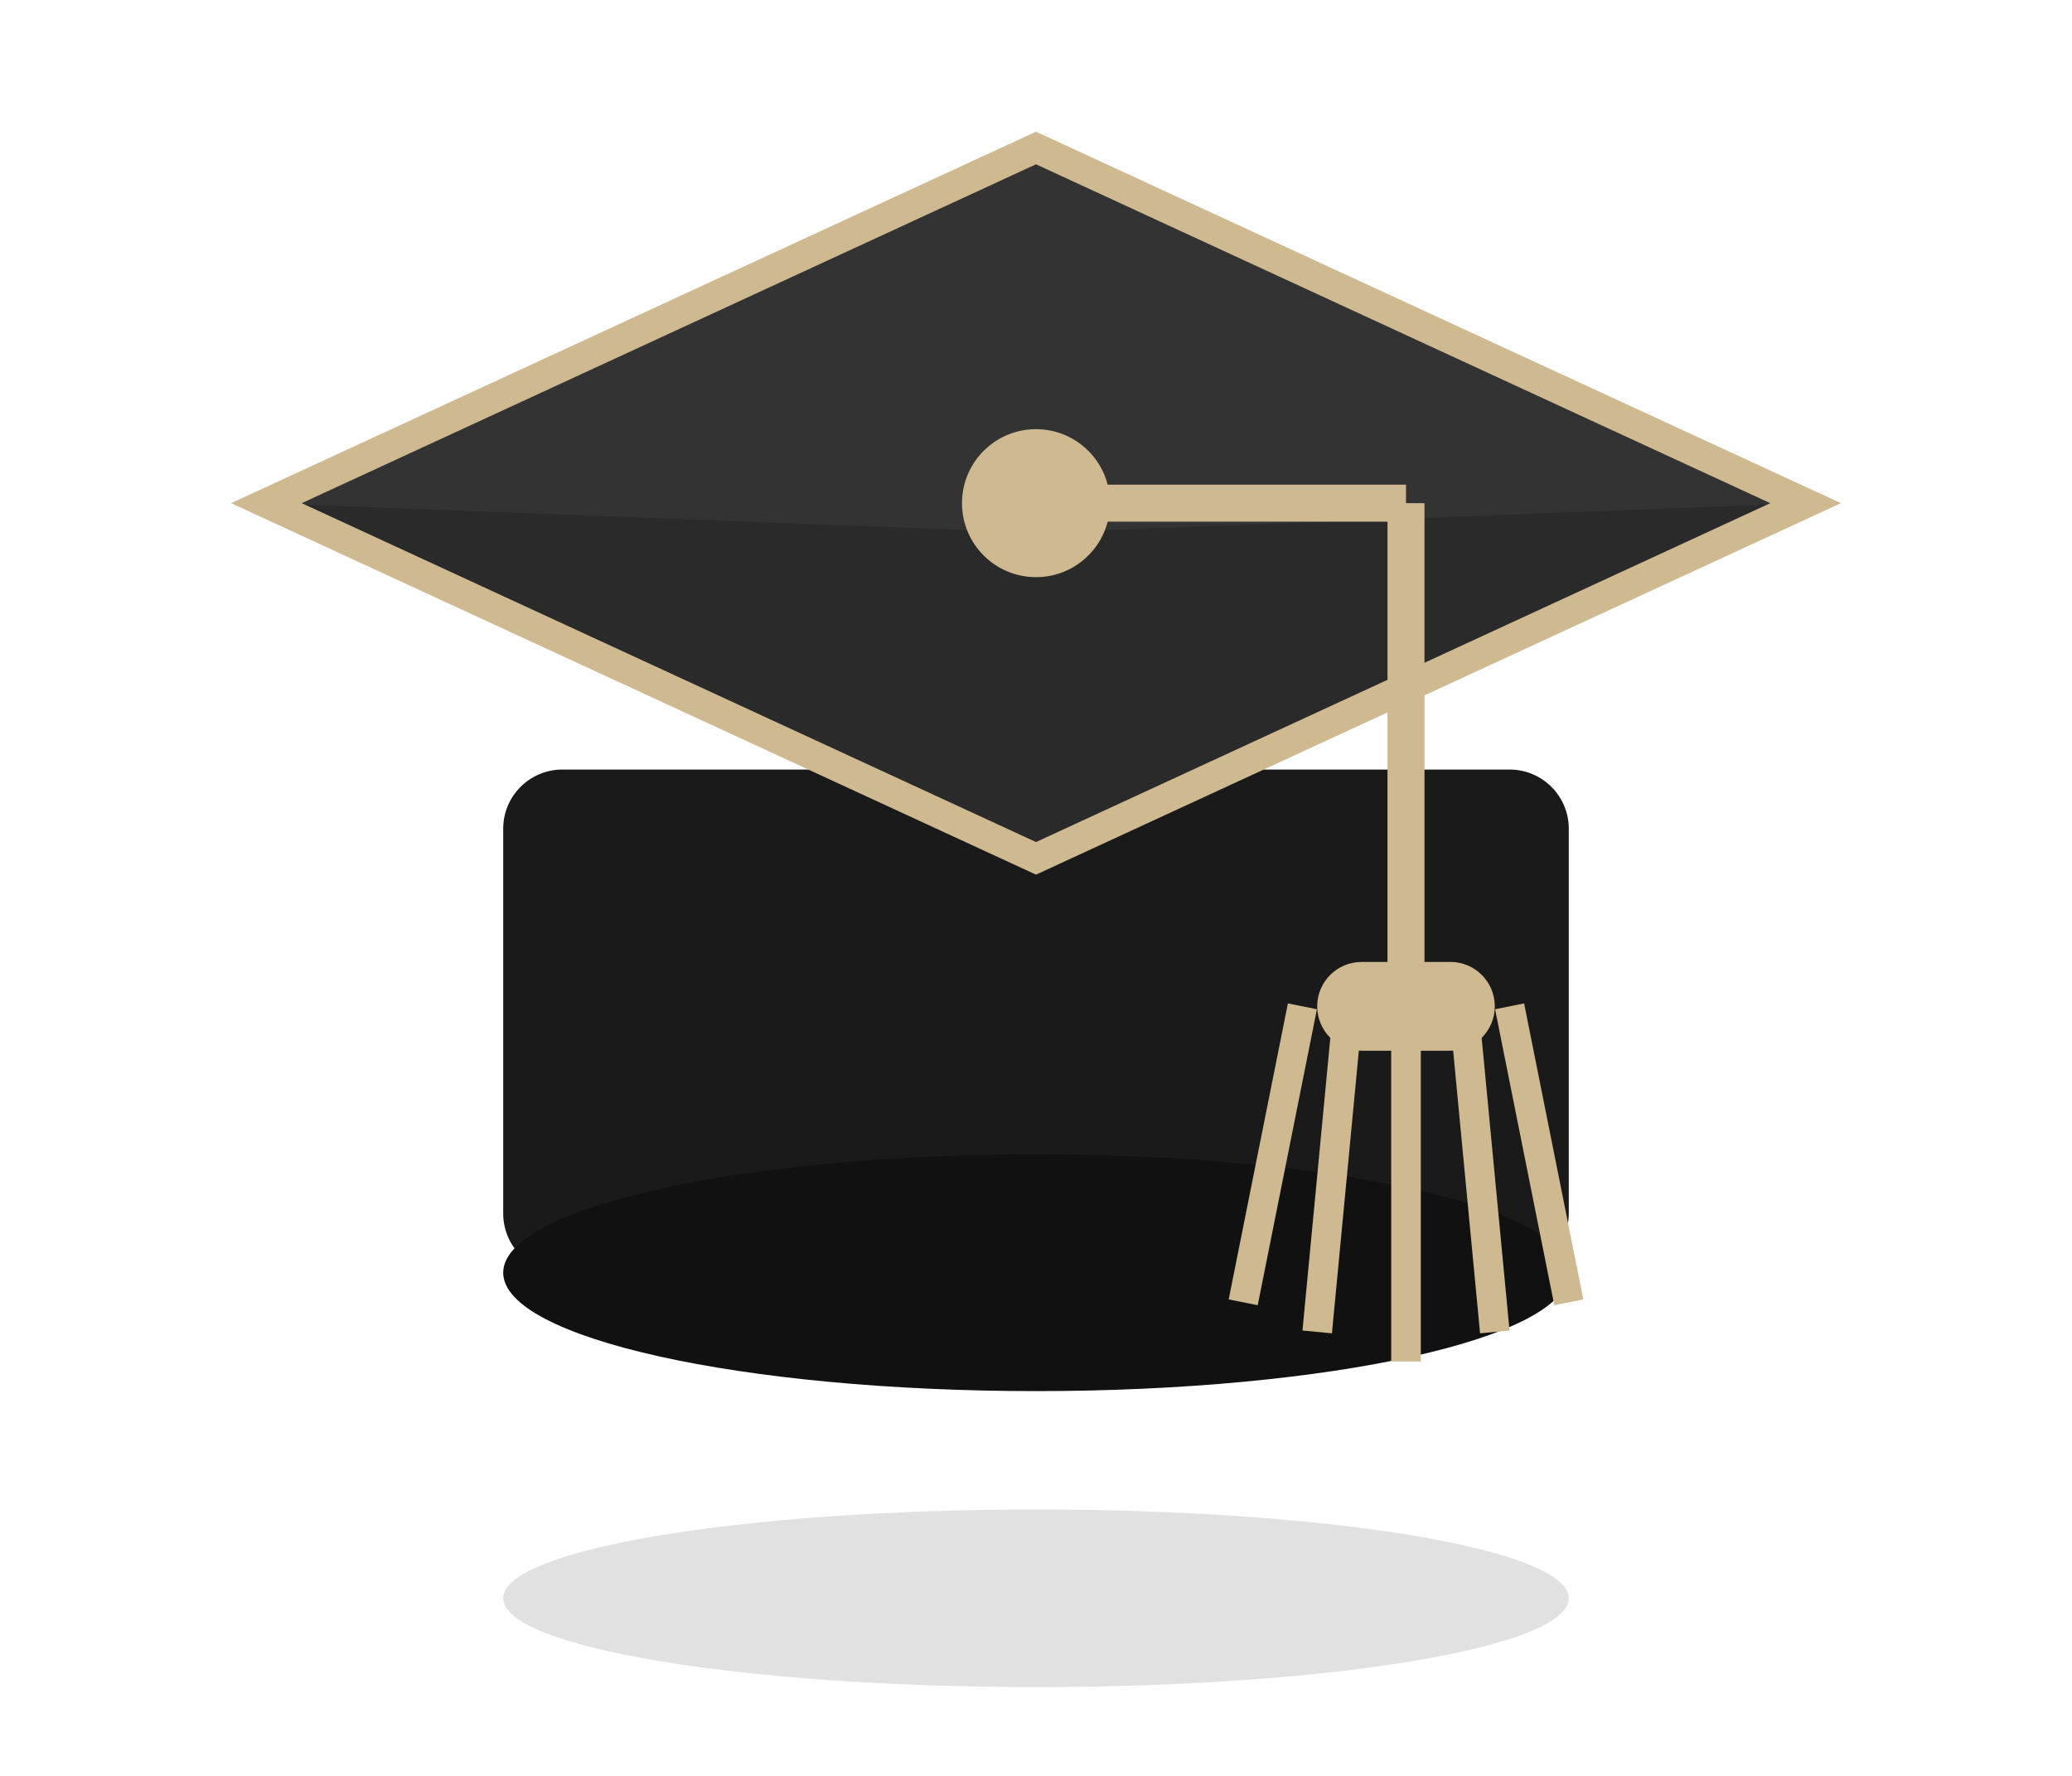
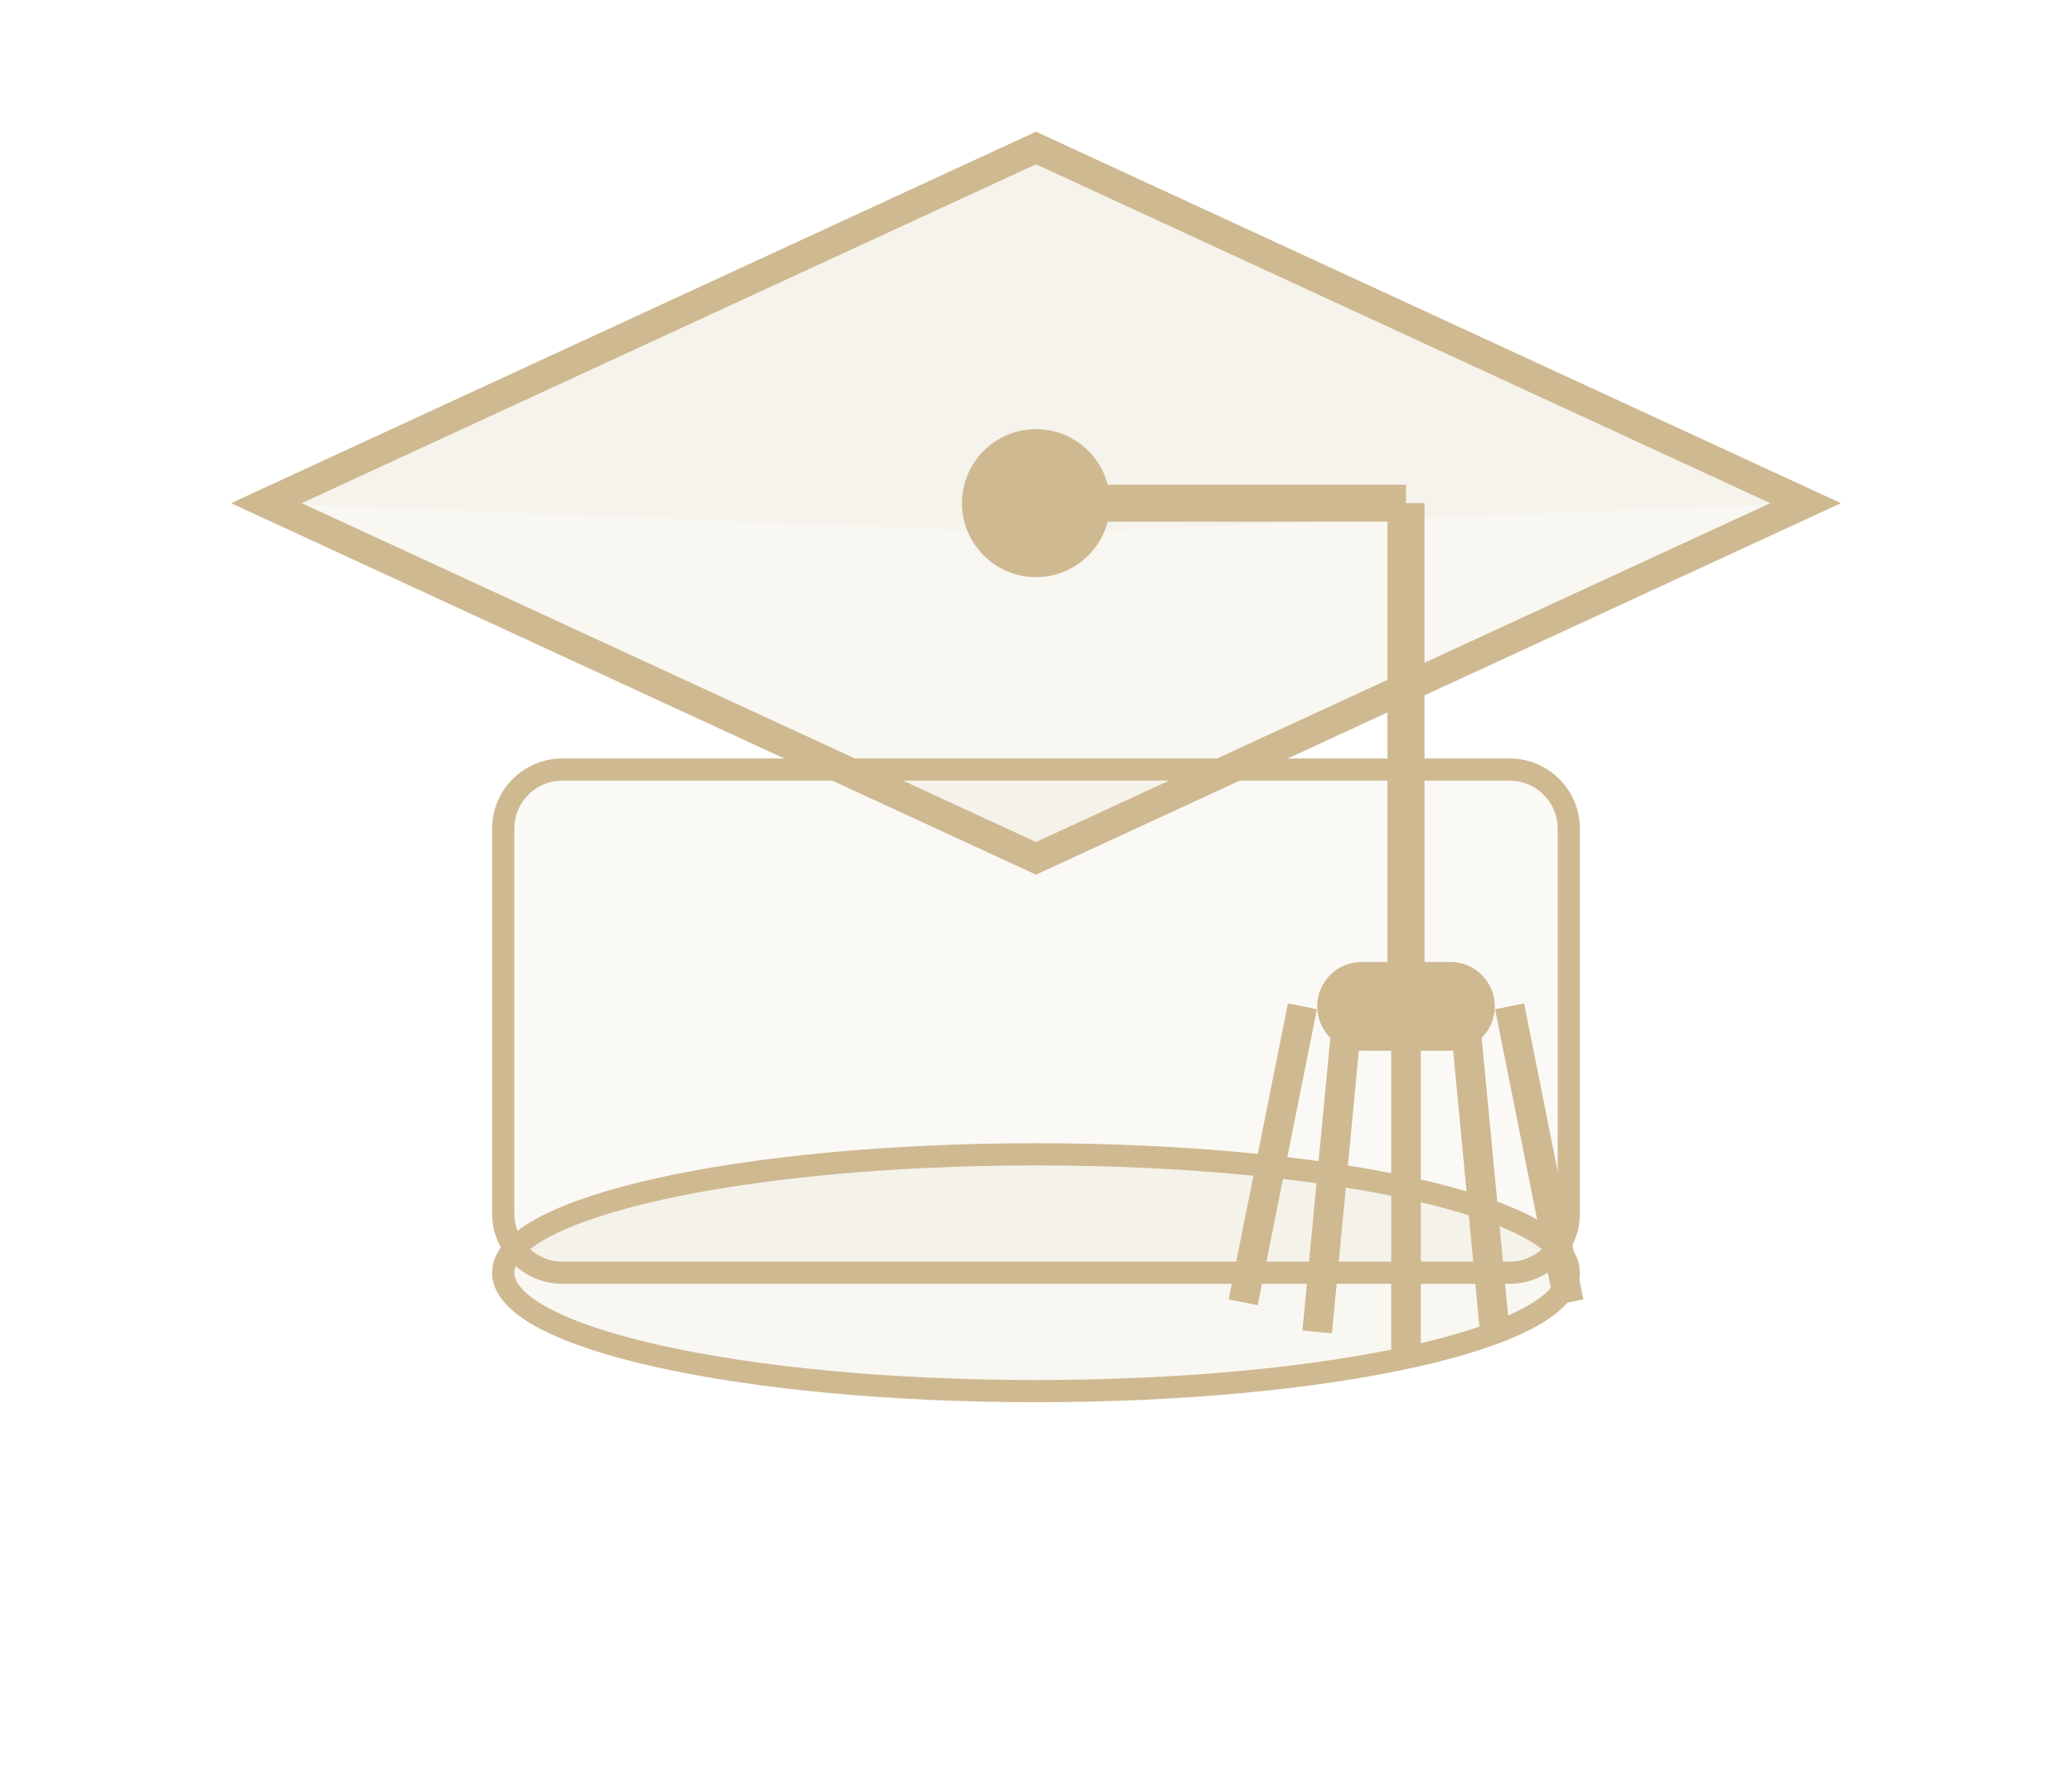
<svg xmlns="http://www.w3.org/2000/svg" viewBox="0 0 140 120" fill="none">
-   <ellipse cx="70" cy="108" rx="36" ry="6" fill="rgba(0,0,0,0.12)" />
-   <rect x="34" y="52" width="72" height="34" rx="4" fill="#1a1a1a" />
-   <ellipse cx="70" cy="86" rx="36" ry="8" fill="#111111" />
-   <polygon points="70,10 122,34 70,58 18,34" fill="#2a2a2a" />
-   <polygon points="70,10 122,34 70,36 18,34" fill="#333333" />
-   <polygon points="70,10 122,34 70,58 18,34" fill="none" stroke="#CFB991" stroke-width="2" />
+   <rect x="34" y="52" width="72" height="34" rx="4" fill="rgba(207,185,145,0.08)" stroke="#CFB991" stroke-width="1.5" />
+   <ellipse cx="70" cy="86" rx="36" ry="8" fill="rgba(207,185,145,0.12)" stroke="#CFB991" stroke-width="1.5" />
+   <polygon points="70,10 122,34 70,58 18,34" fill="rgba(207,185,145,0.12)" stroke="#CFB991" stroke-width="2" />
+   <polygon points="70,10 122,34 70,36 18,34" fill="rgba(207,185,145,0.06)" />
  <circle cx="70" cy="34" r="5" fill="#CFB991" />
  <line x1="70" y1="34" x2="95" y2="34" stroke="#CFB991" stroke-width="2.5" />
  <line x1="95" y1="34" x2="95" y2="68" stroke="#CFB991" stroke-width="2.5" />
  <line x1="88" y1="68" x2="84" y2="88" stroke="#CFB991" stroke-width="2" />
  <line x1="91" y1="69" x2="89" y2="90" stroke="#CFB991" stroke-width="2" />
  <line x1="95" y1="70" x2="95" y2="92" stroke="#CFB991" stroke-width="2" />
  <line x1="99" y1="69" x2="101" y2="90" stroke="#CFB991" stroke-width="2" />
  <line x1="102" y1="68" x2="106" y2="88" stroke="#CFB991" stroke-width="2" />
  <rect x="89" y="65" width="12" height="6" rx="3" fill="#CFB991" />
</svg>
